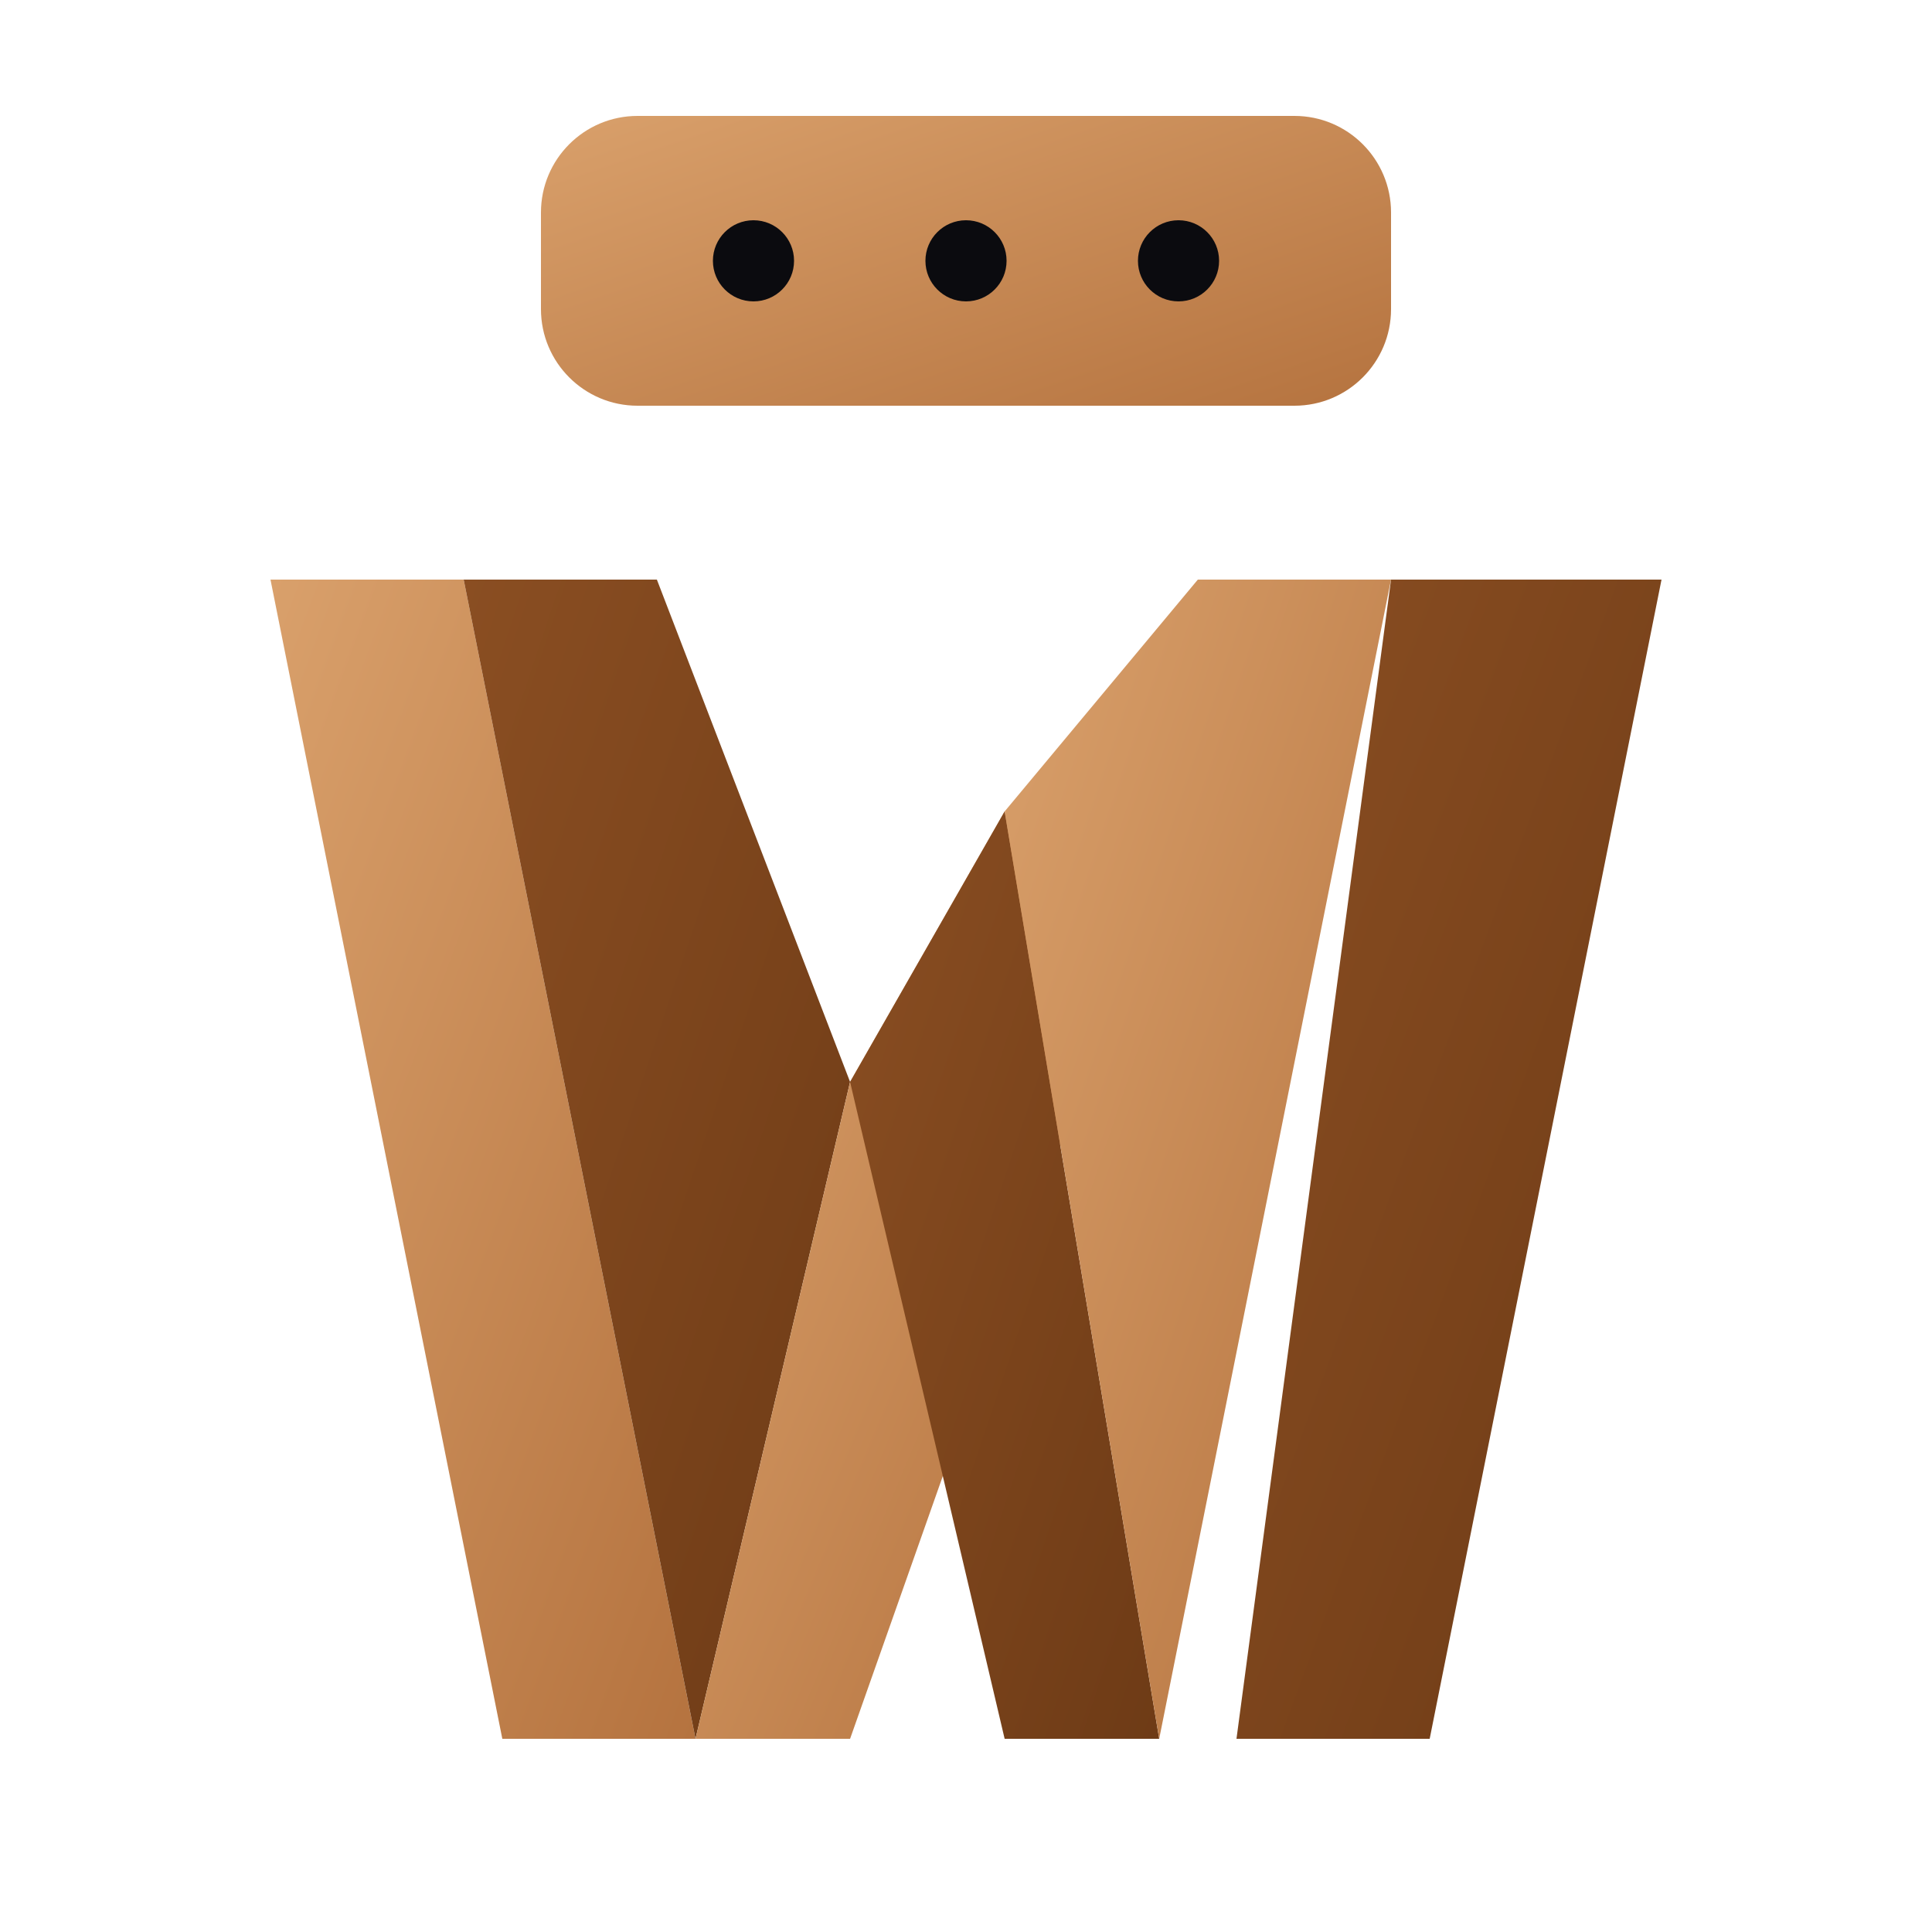
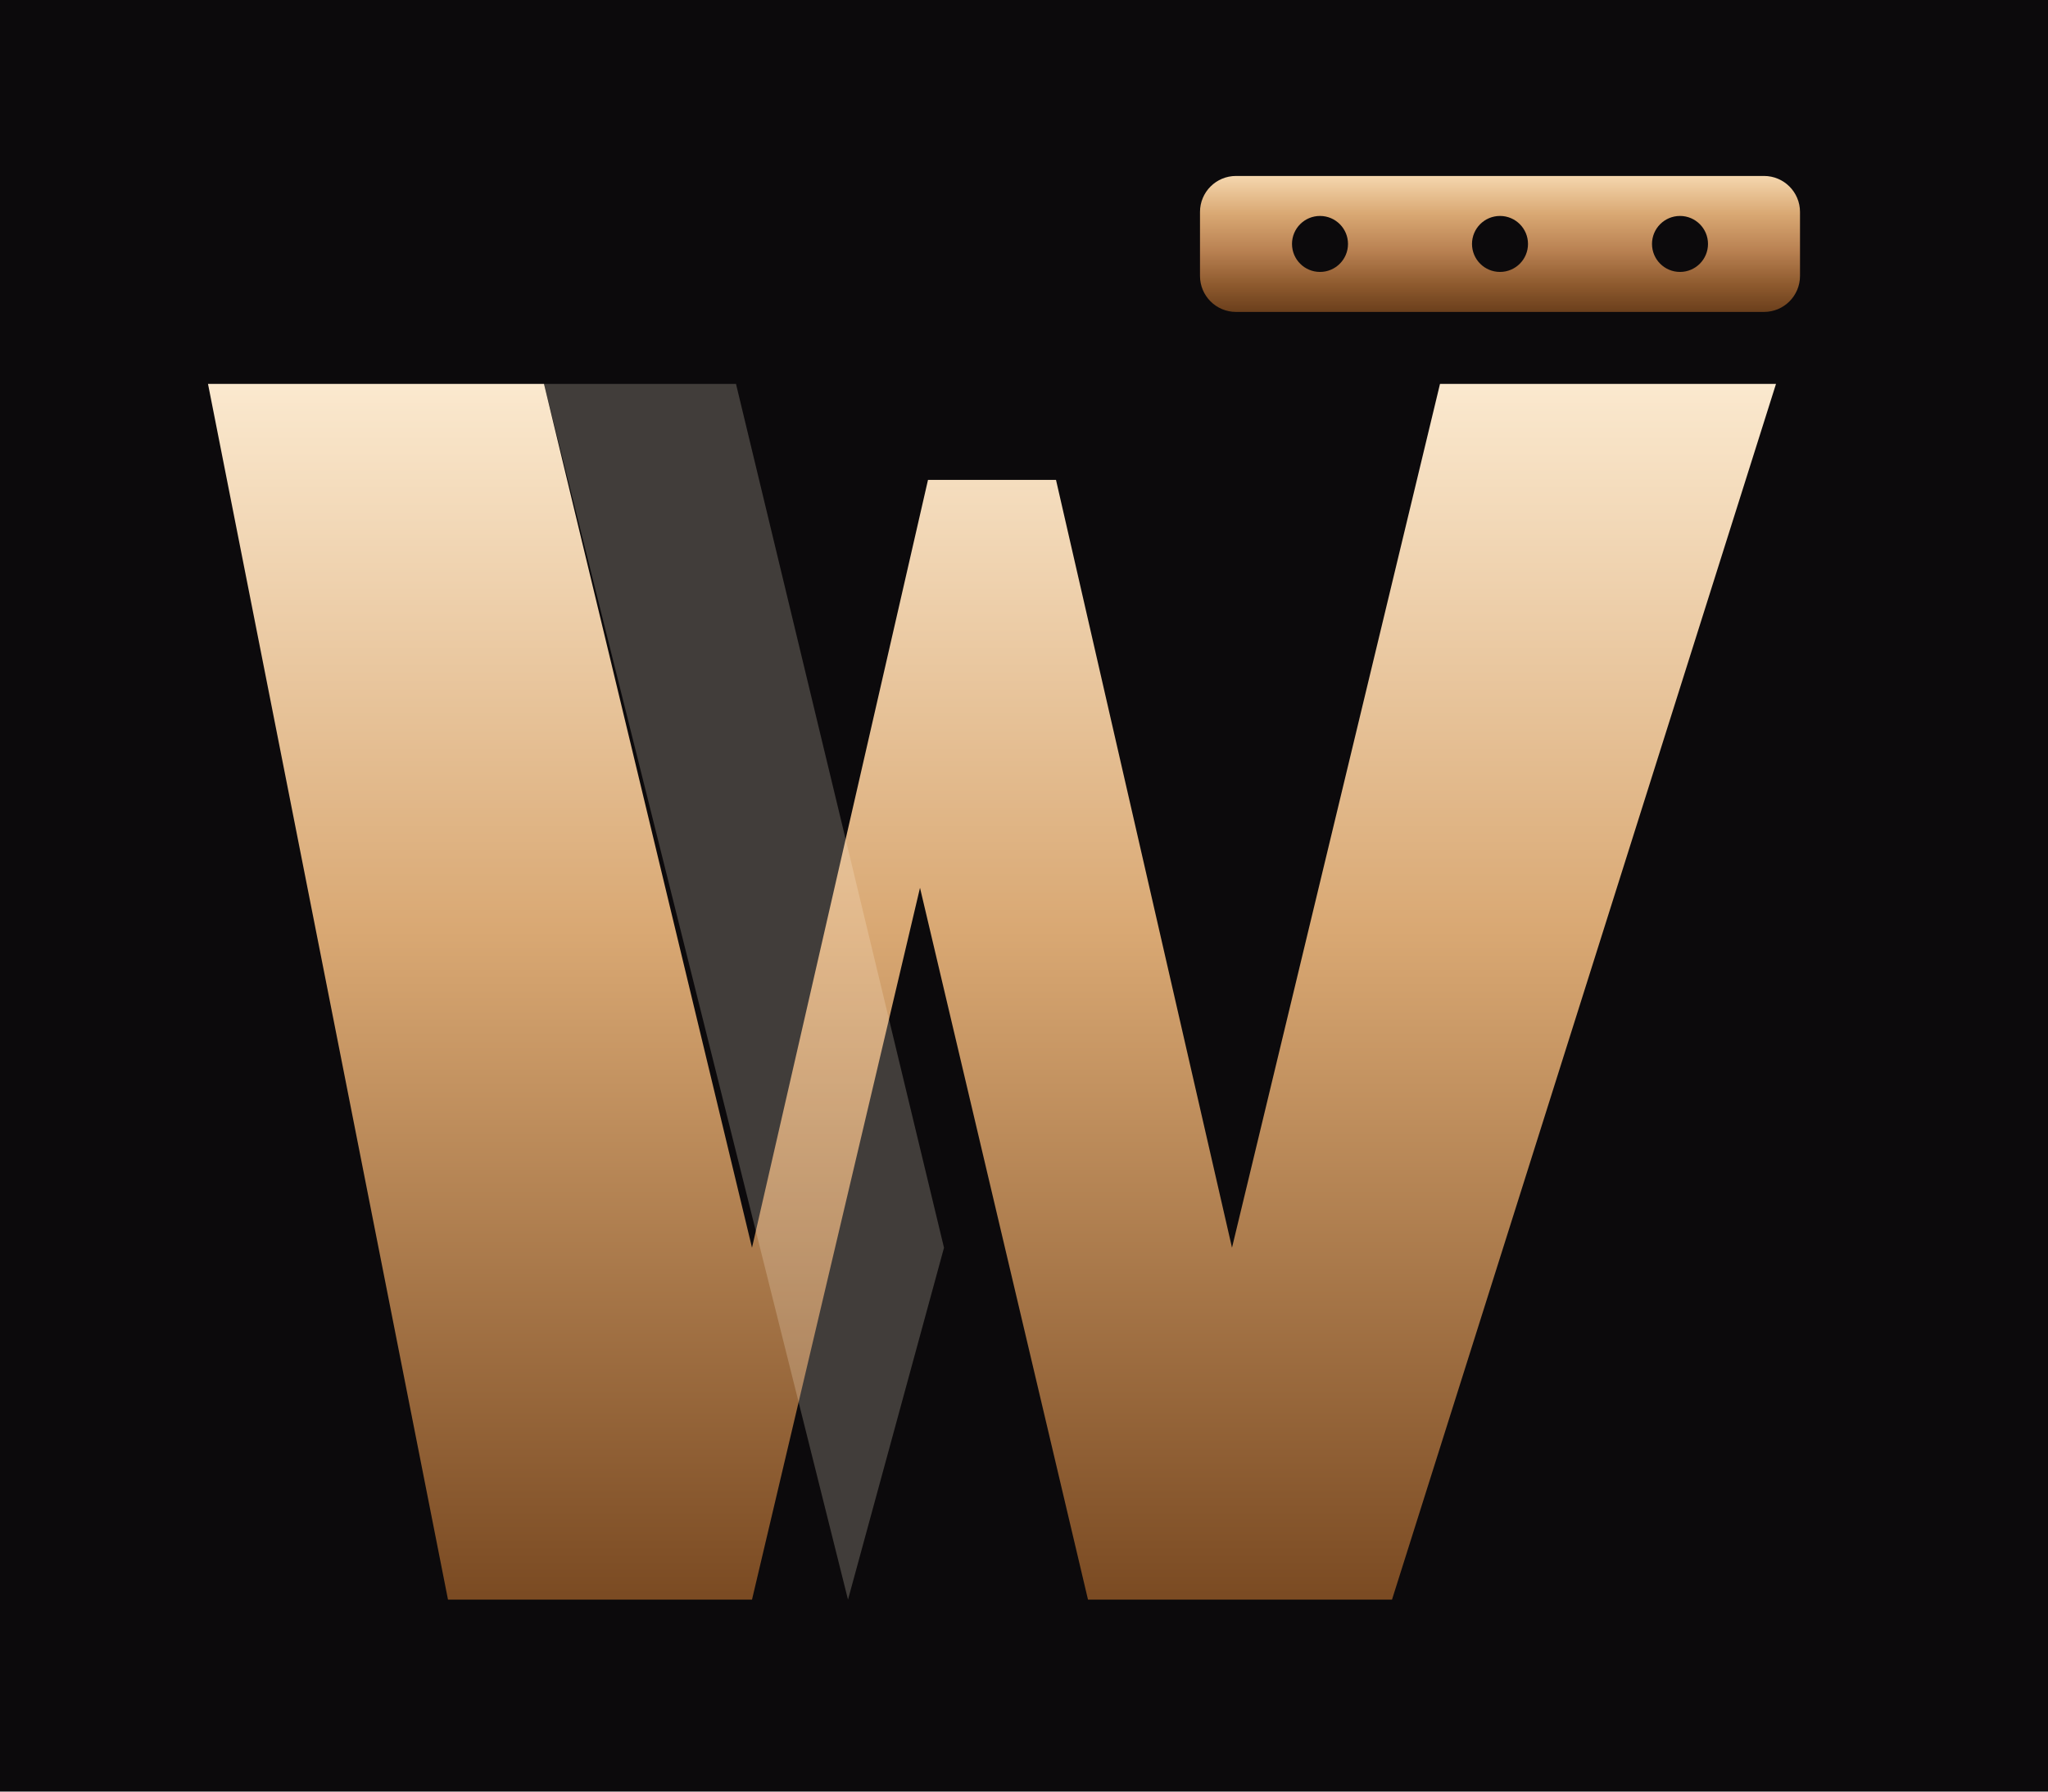
- <svg xmlns="http://www.w3.org/2000/svg" viewBox="0 0 100 100">
+ <svg xmlns="http://www.w3.org/2000/svg" viewBox="0 0 512 448">
  <defs>
-     <linearGradient id="wA" x1="0" y1="0" x2="1" y2="1">
-       <stop offset="0" stop-color="#D9A06B" />
-       <stop offset="1" stop-color="#B5733F" />
+     <linearGradient id="met" x1="0" y1="0" x2="0" y2="1">
+       <stop offset="0" stop-color="#F5D7AE" />
+       <stop offset=".28" stop-color="#D9A873" />
+       <stop offset=".55" stop-color="#B98152" />
+       <stop offset=".8" stop-color="#8E5A2E" />
+       <stop offset="1" stop-color="#6B3F1C" />
    </linearGradient>
-     <linearGradient id="wB" x1="0" y1="0" x2="1" y2="1">
-       <stop offset="0" stop-color="#8A4E22" />
-       <stop offset="1" stop-color="#6E3B16" />
+     <linearGradient id="metL" x1="0" y1="0" x2="0" y2="1">
+       <stop offset="0" stop-color="#FBE9CF" />
+       <stop offset=".45" stop-color="#D9A873" />
+       <stop offset="1" stop-color="#7A4A22" />
    </linearGradient>
  </defs>
-   <rect x="28" y="6" width="44" height="15" rx="5" fill="url(#wA)" />
-   <circle cx="39" cy="13.5" r="2.1" fill="#0B0B0F" />
-   <circle cx="50" cy="13.5" r="2.1" fill="#0B0B0F" />
-   <circle cx="61" cy="13.5" r="2.1" fill="#0B0B0F" />
-   <polygon points="14,30 24,30 36,90 26,90" fill="url(#wA)" />
-   <polygon points="24,30 34,30 44,56 36,90" fill="url(#wB)" />
-   <polygon points="36,90 44,56 52,42 56,56 44,90" fill="url(#wA)" transform="translate(0,0)" />
-   <polygon points="44,56 52,42 60,90 52,90" fill="url(#wB)" />
-   <polygon points="52,42 62,30 72,30 60,90" fill="url(#wA)" />
-   <polygon points="72,30 86,30 74,90 64,90" fill="url(#wB)" />
+   <rect width="512" height="448" fill="#0C0A0C" />
+   <path fill="url(#metL)" d="M52 96 h84 l52 216 44-192 h32 l44 192 52-216 h84 l-96 304 h-76 l-42-178 -42 178 h-76 z" />
+   <path fill="#FFF3DE" opacity=".22" d="M136 96 h48 l52 216 -24 88 z" />
+   <rect x="300" y="44" width="150" height="34" rx="9" fill="url(#met)" />
+   <circle cx="330" cy="61" r="7" fill="#0C0A0C" />
+   <circle cx="375" cy="61" r="7" fill="#0C0A0C" />
+   <circle cx="420" cy="61" r="7" fill="#0C0A0C" />
</svg>
